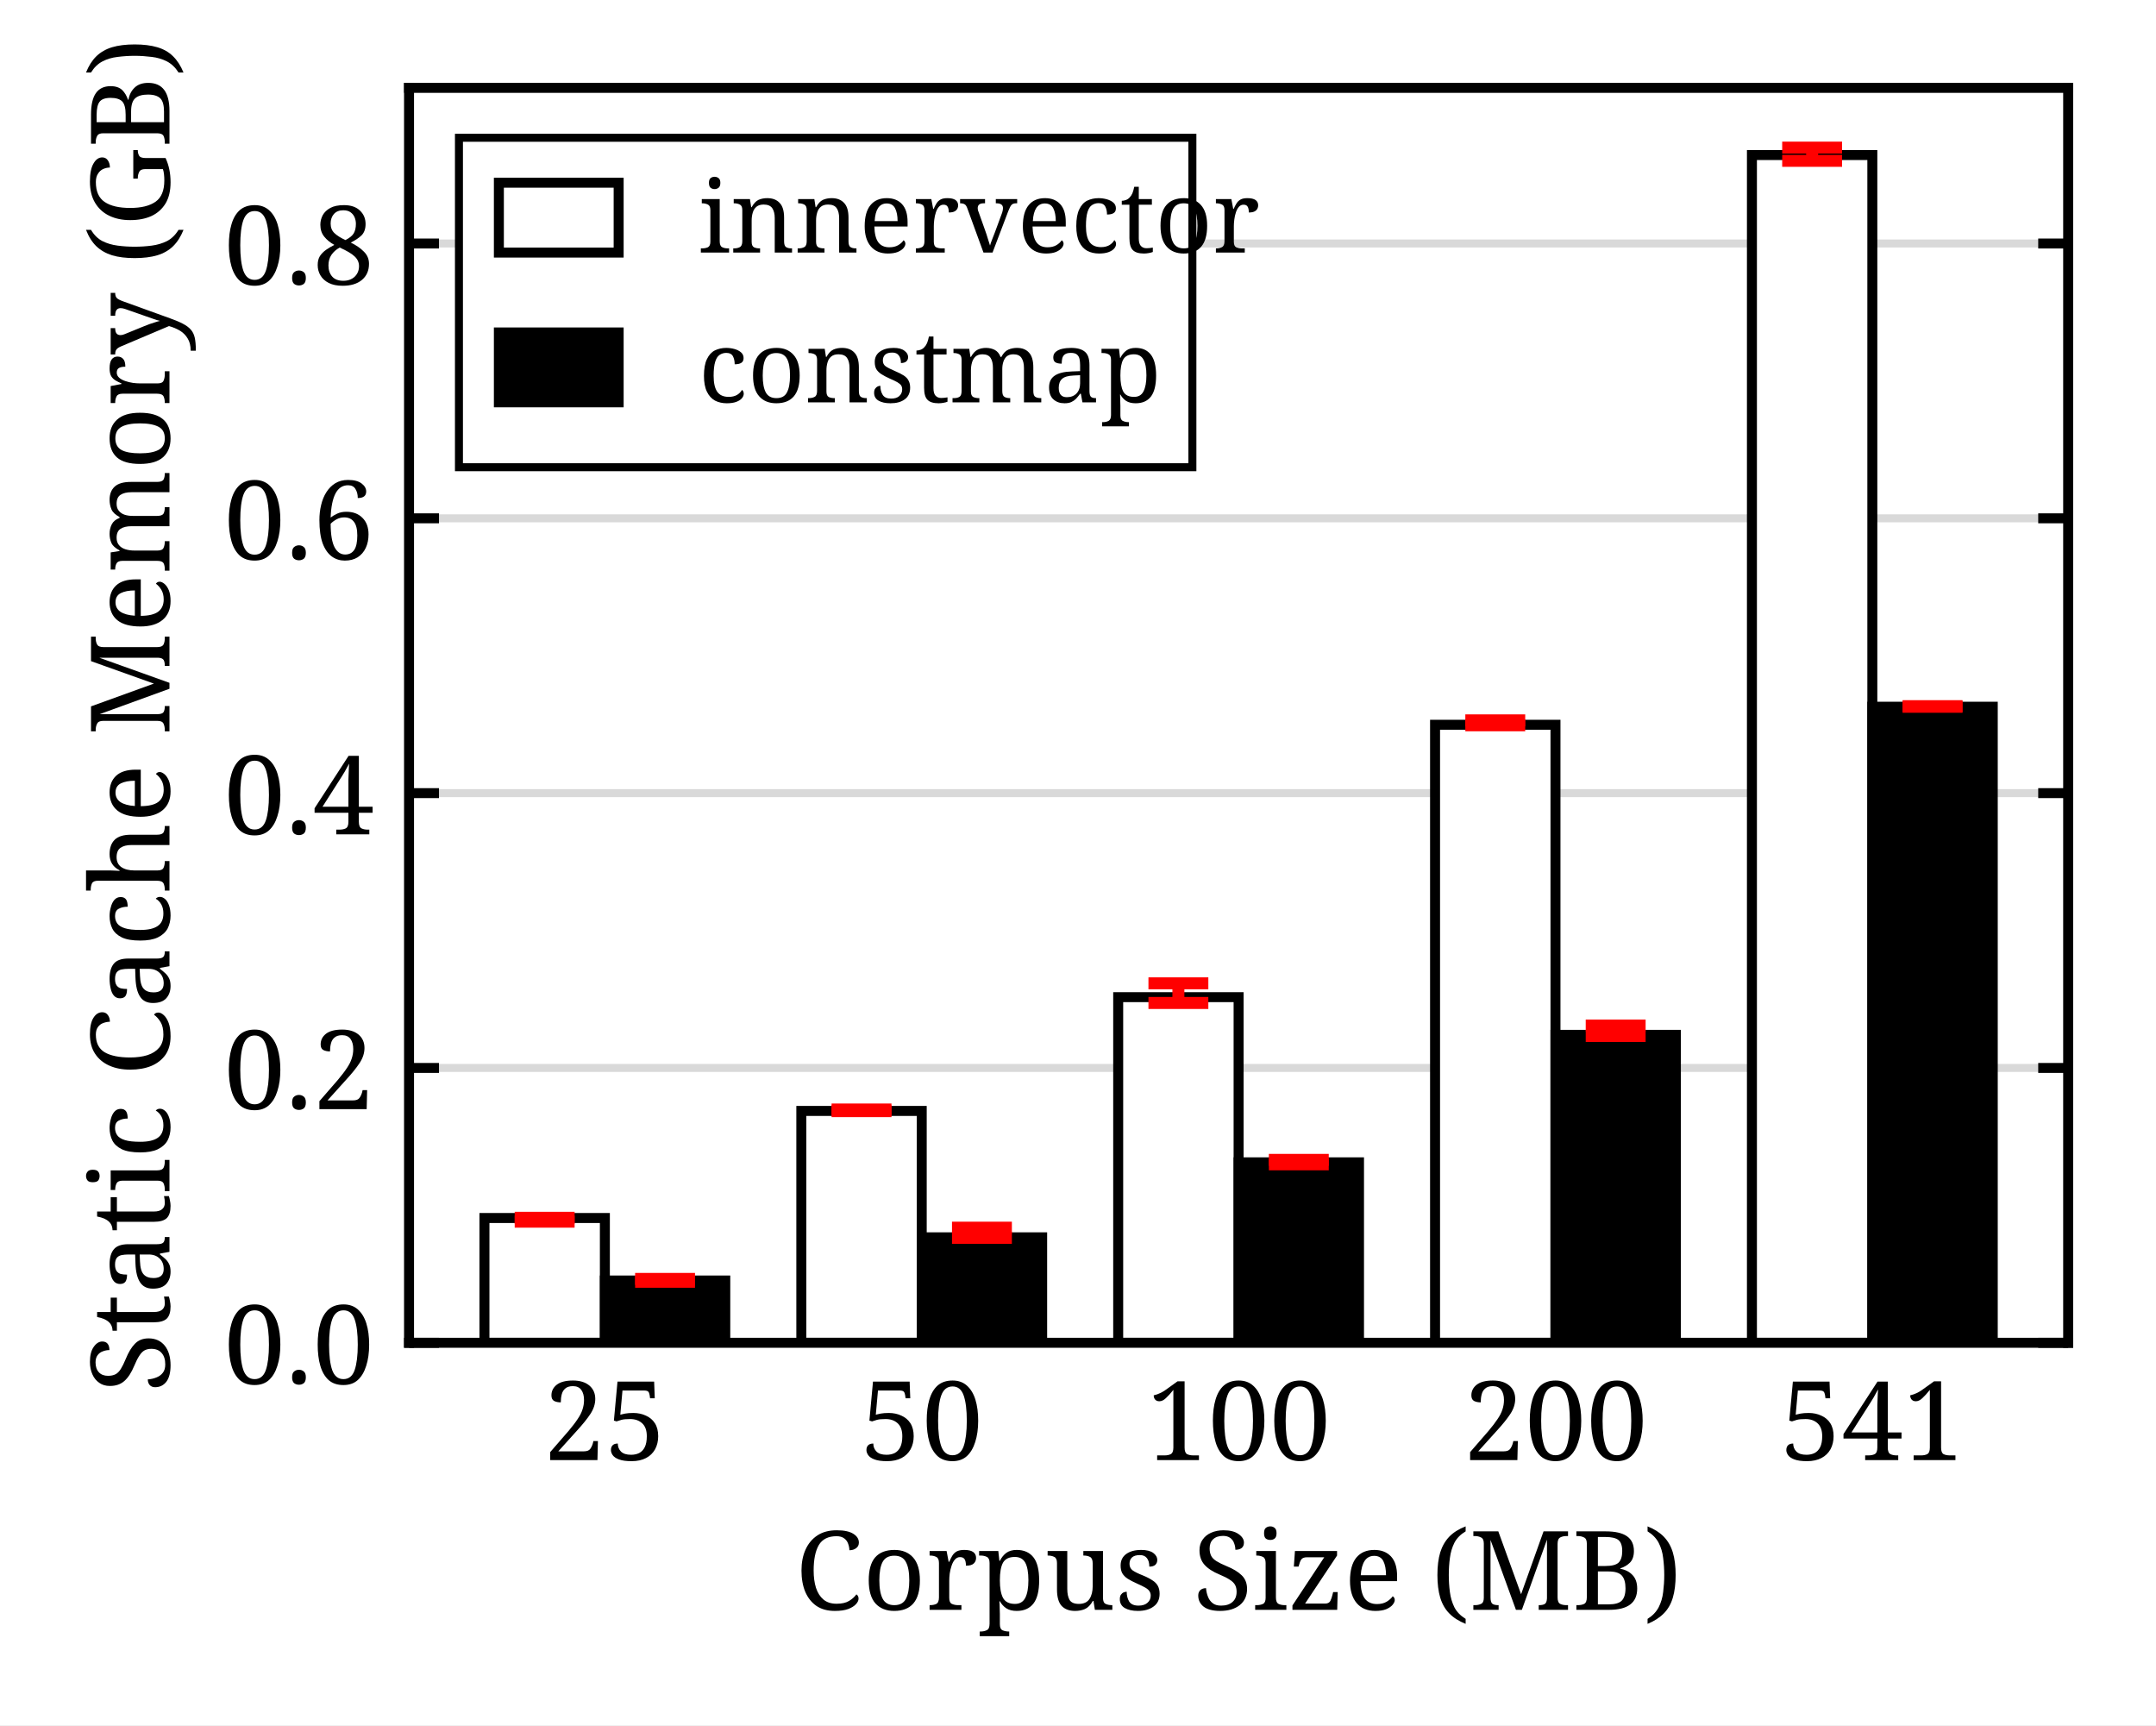
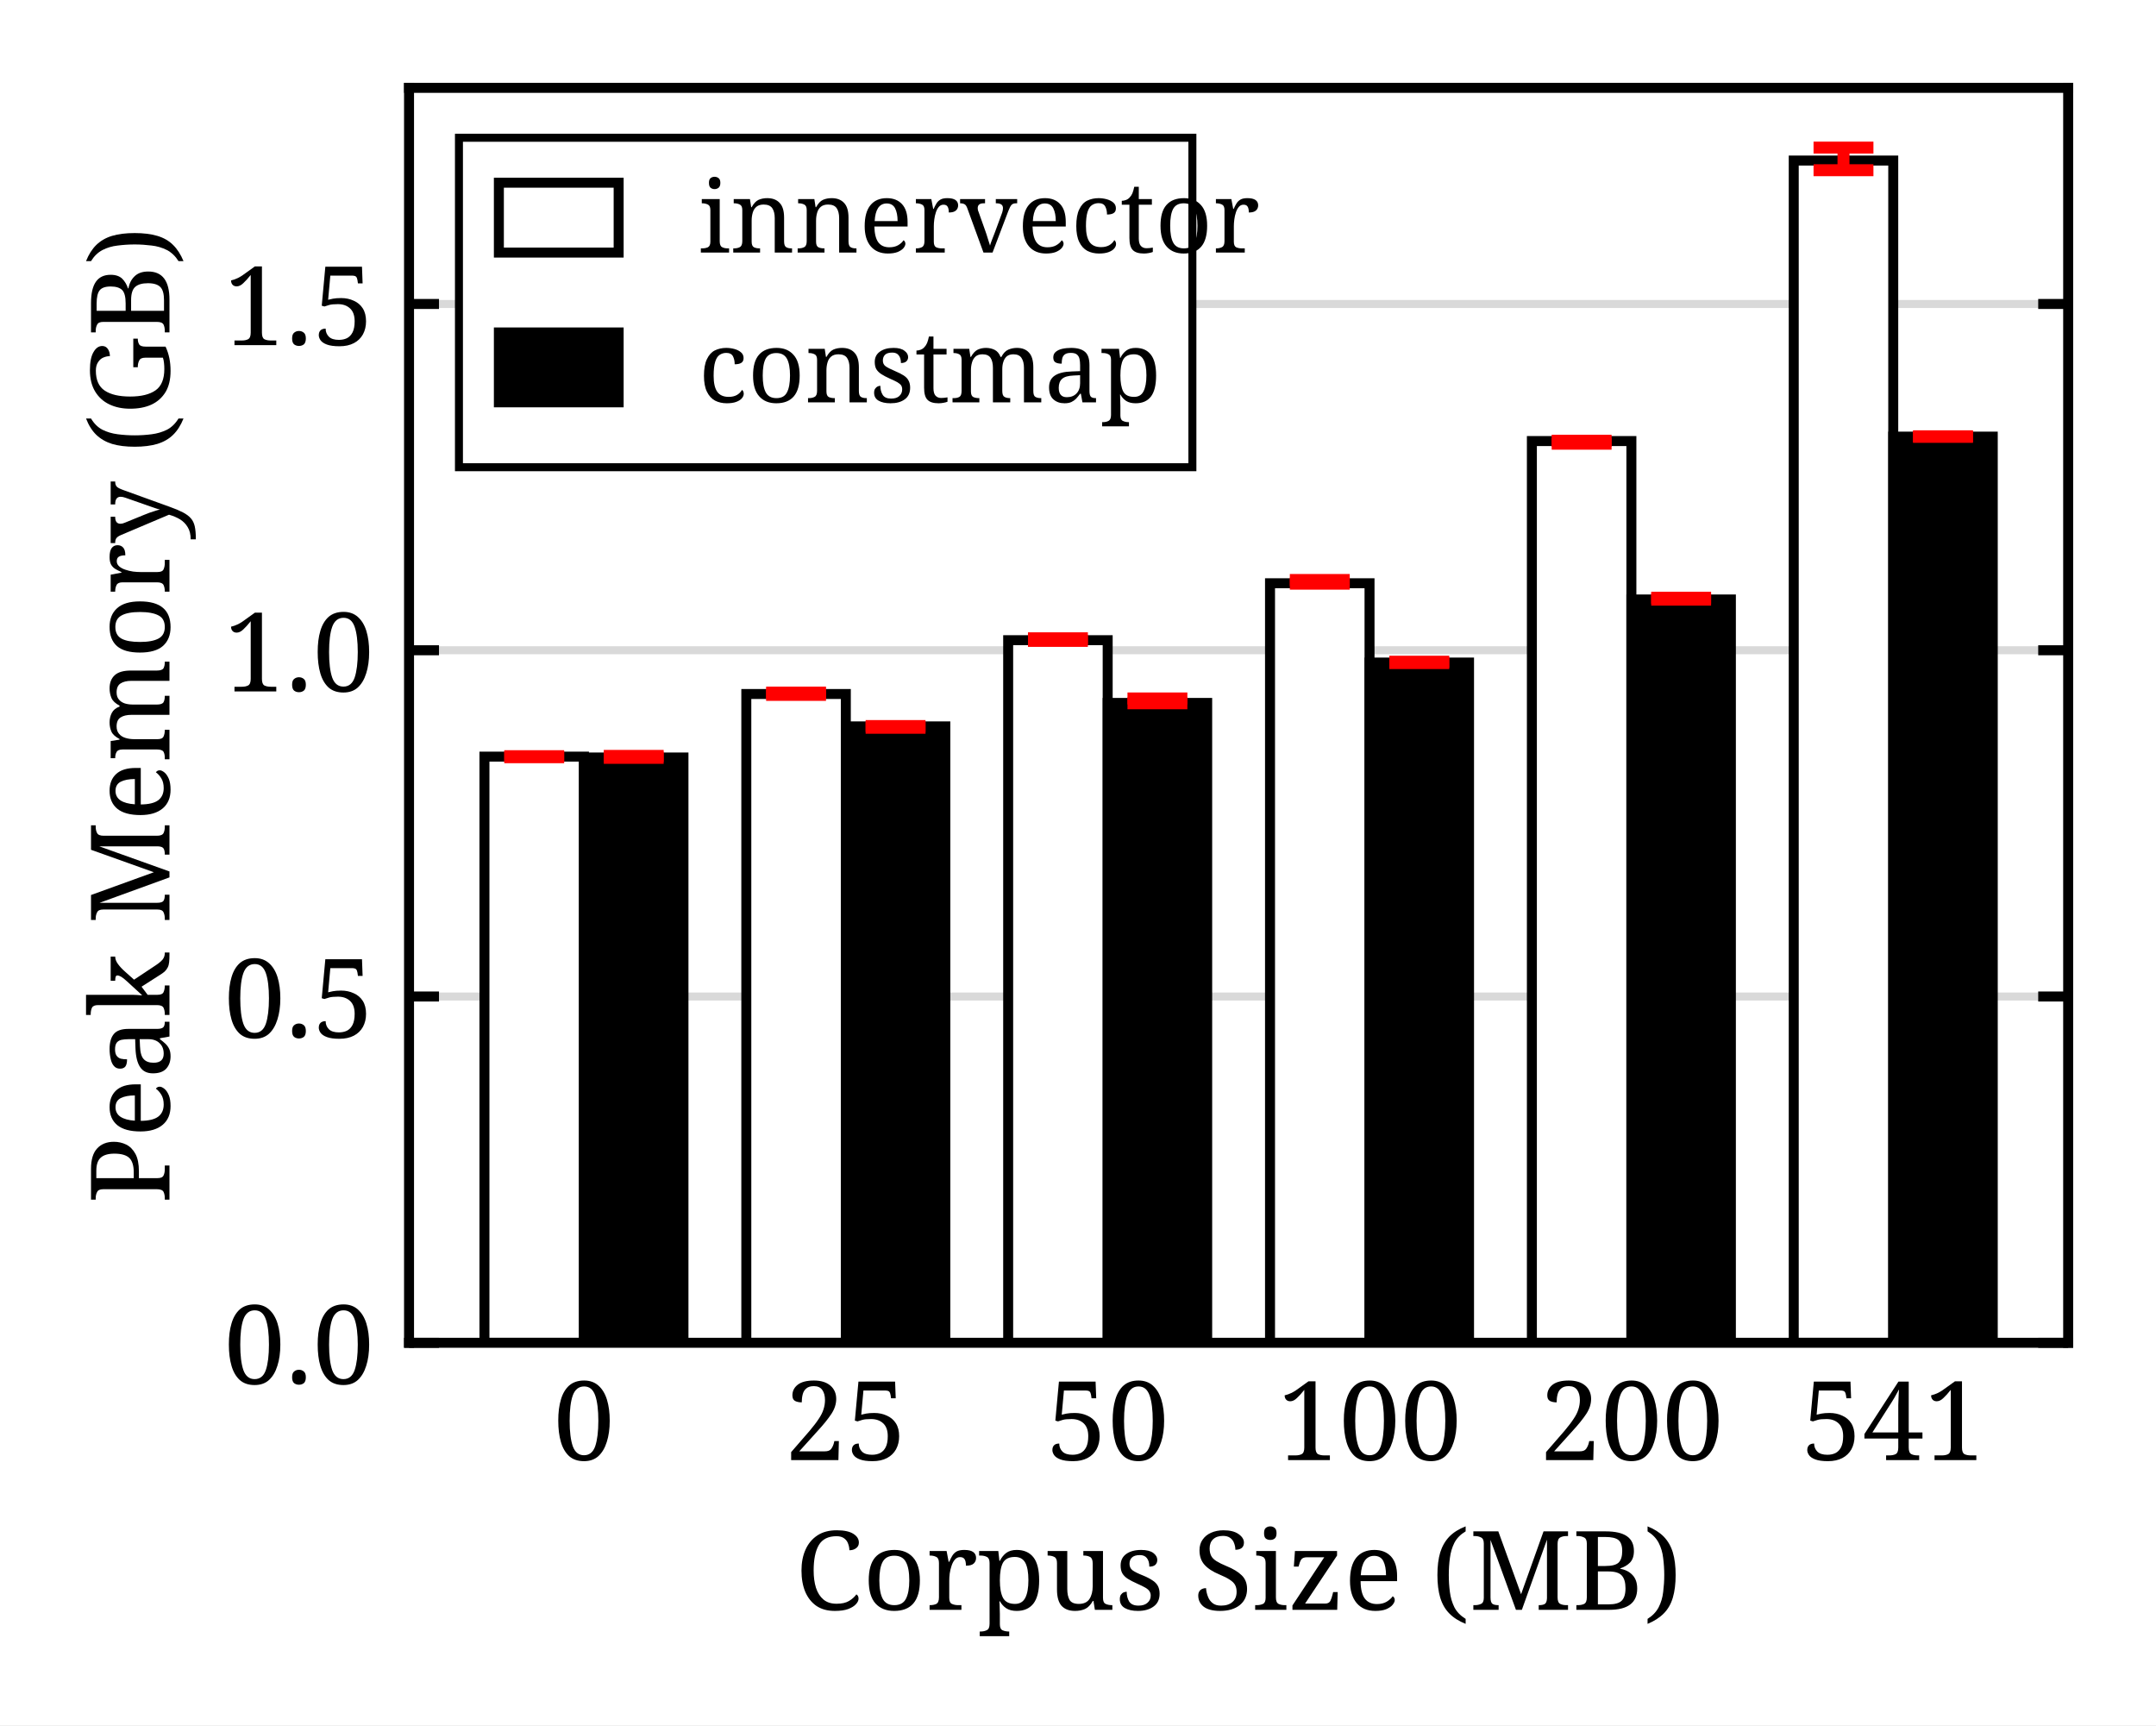
<svg xmlns="http://www.w3.org/2000/svg" xmlns:xlink="http://www.w3.org/1999/xlink" width="216pt" height="172.8pt" viewBox="0 0 216 172.8" version="1.1">
  <defs>
    <style type="text/css">*{stroke-linejoin: round; stroke-linecap: butt}</style>
  </defs>
  <g id="figure_1">
    <g id="patch_1">
      <path d="M 0 172.8  L 216 172.8  L 216 0  L 0 0  z " style="fill: #ffffff" />
    </g>
    <g id="axes_1">
      <g id="patch_2">
        <path d="M 40.98 134.5  L 207.2 134.5  L 207.2 8.8  L 40.98 8.8  z " style="fill: #ffffff" />
      </g>
      <g id="matplotlib.axis_1">
        <g id="xtick_1">
          <g id="text_1">
-             <text style="font-size: 11px; font-family: 'STIXGeneral', serif; text-anchor: middle" x="60.599" y="146.25" transform="rotate(-0 60.59878 146.25)">25</text>
+             <text style="font-size: 11px; font-family: 'STIXGeneral', serif; text-anchor: middle" x="58.504" y="146.25" transform="rotate(-0 58.50446 146.25)">0</text>
          </g>
        </g>
        <g id="xtick_2">
          <g id="text_2">
-             <text style="font-size: 11px; font-family: 'STIXGeneral', serif; text-anchor: middle" x="92.344" y="146.25" transform="rotate(-0 92.34439 146.25)">50</text>
+             <text style="font-size: 11px; font-family: 'STIXGeneral', serif; text-anchor: middle" x="84.739" y="146.25" transform="rotate(-0 84.73867 146.25)">25</text>
          </g>
        </g>
        <g id="xtick_3">
          <g id="text_3">
-             <text style="font-size: 11px; font-family: 'STIXGeneral', serif; text-anchor: middle" x="124.09" y="146.25" transform="rotate(-0 124.09 146.25)">100</text>
+             <text style="font-size: 11px; font-family: 'STIXGeneral', serif; text-anchor: middle" x="110.973" y="146.25" transform="rotate(-0 110.9729 146.25)">50</text>
          </g>
        </g>
        <g id="xtick_4">
          <g id="text_4">
-             <text style="font-size: 11px; font-family: 'STIXGeneral', serif; text-anchor: middle" x="155.836" y="146.25" transform="rotate(-0 155.8356 146.25)">200</text>
+             <text style="font-size: 11px; font-family: 'STIXGeneral', serif; text-anchor: middle" x="137.207" y="146.25" transform="rotate(-0 137.2071 146.25)">100</text>
          </g>
        </g>
        <g id="xtick_5">
          <g id="text_5">
-             <text style="font-size: 11px; font-family: 'STIXGeneral', serif; text-anchor: middle" x="187.581" y="146.25" transform="rotate(-0 187.5812 146.25)">541</text>
-           </g>
-         </g>
-         <g id="text_6">
+             <text style="font-size: 11px; font-family: 'STIXGeneral', serif; text-anchor: middle" x="163.441" y="146.25" transform="rotate(-0 163.4413 146.25)">200</text>
+           </g>
+         </g>
+         <g id="xtick_6">
+           <g id="text_6">
+             <text style="font-size: 11px; font-family: 'STIXGeneral', serif; text-anchor: middle" x="189.676" y="146.25" transform="rotate(-0 189.6755 146.25)">541</text>
+           </g>
+         </g>
+         <g id="text_7">
          <text style="font-size: 11px; font-family: 'STIXGeneral', serif; text-anchor: middle" x="124.09" y="161.25" transform="rotate(-0 124.09 161.25)">Corpus Size (MB)</text>
        </g>
      </g>
      <g id="matplotlib.axis_2">
        <g id="ytick_1">
          <g id="line2d_1">
            <path d="M 40.98 134.5  L 207.2 134.5  " clip-path="url(#p76d71567d2)" style="fill: none; stroke: #d9d9d9; stroke-width: 0.8; stroke-linecap: square" />
          </g>
          <g id="line2d_2">
            <defs>
              <path id="mdae82fceea" d="M 0 0  L 3 0  " style="stroke: #000000" />
            </defs>
            <g>
              <use xlink:href="#mdae82fceea" x="40.98" y="134.5" style="stroke: #000000" />
            </g>
          </g>
          <g id="line2d_3">
            <defs>
              <path id="m9e3574b6be" d="M 0 0  L -3 0  " style="stroke: #000000" />
            </defs>
            <g>
              <use xlink:href="#m9e3574b6be" x="207.2" y="134.5" style="stroke: #000000" />
            </g>
          </g>
-           <g id="text_7">
+           <g id="text_8">
            <text style="font-size: 11px; font-family: 'STIXGeneral', serif; text-anchor: end" x="37.48" y="138.625" transform="rotate(-0 37.48 138.625)">0.0</text>
          </g>
        </g>
        <g id="ytick_2">
          <g id="line2d_4">
-             <path d="M 40.98 106.972  L 207.2 106.972  " clip-path="url(#p76d71567d2)" style="fill: none; stroke: #d9d9d9; stroke-width: 0.8; stroke-linecap: square" />
+             <path d="M 40.98 99.816  L 207.2 99.816  " clip-path="url(#p76d71567d2)" style="fill: none; stroke: #d9d9d9; stroke-width: 0.8; stroke-linecap: square" />
          </g>
          <g id="line2d_5">
            <g>
-               <use xlink:href="#mdae82fceea" x="40.98" y="106.972" style="stroke: #000000" />
+               <use xlink:href="#mdae82fceea" x="40.98" y="99.816" style="stroke: #000000" />
            </g>
          </g>
          <g id="line2d_6">
            <g>
-               <use xlink:href="#m9e3574b6be" x="207.2" y="106.972" style="stroke: #000000" />
-             </g>
-           </g>
-           <g id="text_8">
-             <text style="font-size: 11px; font-family: 'STIXGeneral', serif; text-anchor: end" x="37.48" y="111.097" transform="rotate(-0 37.48 111.0974)">0.2</text>
+               <use xlink:href="#m9e3574b6be" x="207.2" y="99.816" style="stroke: #000000" />
+             </g>
+           </g>
+           <g id="text_9">
+             <text style="font-size: 11px; font-family: 'STIXGeneral', serif; text-anchor: end" x="37.48" y="103.941" transform="rotate(-0 37.48 103.9415)">0.5</text>
          </g>
        </g>
        <g id="ytick_3">
          <g id="line2d_7">
-             <path d="M 40.98 79.445  L 207.2 79.445  " clip-path="url(#p76d71567d2)" style="fill: none; stroke: #d9d9d9; stroke-width: 0.8; stroke-linecap: square" />
+             <path d="M 40.98 65.133  L 207.2 65.133  " clip-path="url(#p76d71567d2)" style="fill: none; stroke: #d9d9d9; stroke-width: 0.8; stroke-linecap: square" />
          </g>
          <g id="line2d_8">
            <g>
-               <use xlink:href="#mdae82fceea" x="40.98" y="79.445" style="stroke: #000000" />
+               <use xlink:href="#mdae82fceea" x="40.98" y="65.133" style="stroke: #000000" />
            </g>
          </g>
          <g id="line2d_9">
            <g>
-               <use xlink:href="#m9e3574b6be" x="207.2" y="79.445" style="stroke: #000000" />
-             </g>
-           </g>
-           <g id="text_9">
-             <text style="font-size: 11px; font-family: 'STIXGeneral', serif; text-anchor: end" x="37.48" y="83.57" transform="rotate(-0 37.48 83.56986)">0.4</text>
+               <use xlink:href="#m9e3574b6be" x="207.2" y="65.133" style="stroke: #000000" />
+             </g>
+           </g>
+           <g id="text_10">
+             <text style="font-size: 11px; font-family: 'STIXGeneral', serif; text-anchor: end" x="37.48" y="69.258" transform="rotate(-0 37.48 69.25793)">1.0</text>
          </g>
        </g>
        <g id="ytick_4">
          <g id="line2d_10">
-             <path d="M 40.98 51.917  L 207.2 51.917  " clip-path="url(#p76d71567d2)" style="fill: none; stroke: #d9d9d9; stroke-width: 0.8; stroke-linecap: square" />
+             <path d="M 40.98 30.449  L 207.2 30.449  " clip-path="url(#p76d71567d2)" style="fill: none; stroke: #d9d9d9; stroke-width: 0.8; stroke-linecap: square" />
          </g>
          <g id="line2d_11">
            <g>
-               <use xlink:href="#mdae82fceea" x="40.98" y="51.917" style="stroke: #000000" />
+               <use xlink:href="#mdae82fceea" x="40.98" y="30.449" style="stroke: #000000" />
            </g>
          </g>
          <g id="line2d_12">
            <g>
-               <use xlink:href="#m9e3574b6be" x="207.2" y="51.917" style="stroke: #000000" />
-             </g>
-           </g>
-           <g id="text_10">
-             <text style="font-size: 11px; font-family: 'STIXGeneral', serif; text-anchor: end" x="37.48" y="56.042" transform="rotate(-0 37.48 56.0423)">0.6</text>
-           </g>
-         </g>
-         <g id="ytick_5">
-           <g id="line2d_13">
-             <path d="M 40.98 24.39  L 207.2 24.39  " clip-path="url(#p76d71567d2)" style="fill: none; stroke: #d9d9d9; stroke-width: 0.8; stroke-linecap: square" />
-           </g>
-           <g id="line2d_14">
-             <g>
-               <use xlink:href="#mdae82fceea" x="40.98" y="24.39" style="stroke: #000000" />
-             </g>
-           </g>
-           <g id="line2d_15">
-             <g>
-               <use xlink:href="#m9e3574b6be" x="207.2" y="24.39" style="stroke: #000000" />
+               <use xlink:href="#m9e3574b6be" x="207.2" y="30.449" style="stroke: #000000" />
            </g>
          </g>
          <g id="text_11">
-             <text style="font-size: 11px; font-family: 'STIXGeneral', serif; text-anchor: end" x="37.48" y="28.515" transform="rotate(-0 37.48 28.51473)">0.8</text>
+             <text style="font-size: 11px; font-family: 'STIXGeneral', serif; text-anchor: end" x="37.48" y="34.574" transform="rotate(-0 37.48 34.5744)">1.5</text>
          </g>
        </g>
        <g id="text_12">
-           <text style="font-size: 11px; font-family: 'STIXGeneral', serif; text-anchor: middle" x="16.98" y="71.65" transform="rotate(-90 16.98 71.65)">Static Cache Memory (GB)</text>
+           <text style="font-size: 11px; font-family: 'STIXGeneral', serif; text-anchor: middle" x="16.98" y="71.65" transform="rotate(-90 16.98 71.65)">Peak Memory (GB)</text>
        </g>
      </g>
      <g id="patch_3">
-         <path d="M 48.535 134.5  L 60.599 134.5  L 60.599 122.002  L 48.535 122.002  z " clip-path="url(#p76d71567d2)" style="fill: #ffffff; stroke: #000000; stroke-linejoin: miter" />
+         <path d="M 48.535 134.5  L 58.504 134.5  L 58.504 75.786  L 48.535 75.786  z " clip-path="url(#p76d71567d2)" style="fill: #ffffff; stroke: #000000; stroke-linejoin: miter" />
      </g>
      <g id="patch_4">
-         <path d="M 80.281 134.5  L 92.344 134.5  L 92.344 111.277  L 80.281 111.277  z " clip-path="url(#p76d71567d2)" style="fill: #ffffff; stroke: #000000; stroke-linejoin: miter" />
+         <path d="M 74.77 134.5  L 84.739 134.5  L 84.739 69.515  L 74.77 69.515  z " clip-path="url(#p76d71567d2)" style="fill: #ffffff; stroke: #000000; stroke-linejoin: miter" />
      </g>
      <g id="patch_5">
-         <path d="M 112.027 134.5  L 124.09 134.5  L 124.09 99.88  L 112.027 99.88  z " clip-path="url(#p76d71567d2)" style="fill: #ffffff; stroke: #000000; stroke-linejoin: miter" />
+         <path d="M 101.004 134.5  L 110.973 134.5  L 110.973 64.123  L 101.004 64.123  z " clip-path="url(#p76d71567d2)" style="fill: #ffffff; stroke: #000000; stroke-linejoin: miter" />
      </g>
      <g id="patch_6">
-         <path d="M 143.772 134.5  L 155.836 134.5  L 155.836 72.596  L 143.772 72.596  z " clip-path="url(#p76d71567d2)" style="fill: #ffffff; stroke: #000000; stroke-linejoin: miter" />
+         <path d="M 127.238 134.5  L 137.207 134.5  L 137.207 58.421  L 127.238 58.421  z " clip-path="url(#p76d71567d2)" style="fill: #ffffff; stroke: #000000; stroke-linejoin: miter" />
      </g>
      <g id="patch_7">
-         <path d="M 175.518 134.5  L 187.581 134.5  L 187.581 15.53  L 175.518 15.53  z " clip-path="url(#p76d71567d2)" style="fill: #ffffff; stroke: #000000; stroke-linejoin: miter" />
+         <path d="M 153.472 134.5  L 163.441 134.5  L 163.441 44.178  L 153.472 44.178  z " clip-path="url(#p76d71567d2)" style="fill: #ffffff; stroke: #000000; stroke-linejoin: miter" />
      </g>
      <g id="patch_8">
-         <path d="M 60.599 134.5  L 72.662 134.5  L 72.662 128.263  L 60.599 128.263  z " clip-path="url(#p76d71567d2)" style="stroke: #000000; stroke-linejoin: miter" />
+         <path d="M 179.707 134.5  L 189.676 134.5  L 189.676 16.081  L 179.707 16.081  z " clip-path="url(#p76d71567d2)" style="fill: #ffffff; stroke: #000000; stroke-linejoin: miter" />
      </g>
      <g id="patch_9">
-         <path d="M 92.344 134.5  L 104.408 134.5  L 104.408 123.935  L 92.344 123.935  z " clip-path="url(#p76d71567d2)" style="stroke: #000000; stroke-linejoin: miter" />
+         <path d="M 58.504 134.5  L 68.473 134.5  L 68.473 75.875  L 58.504 75.875  z " clip-path="url(#p76d71567d2)" style="stroke: #000000; stroke-linejoin: miter" />
      </g>
      <g id="patch_10">
-         <path d="M 124.09 134.5  L 136.153 134.5  L 136.153 116.423  L 124.09 116.423  z " clip-path="url(#p76d71567d2)" style="stroke: #000000; stroke-linejoin: miter" />
+         <path d="M 84.739 134.5  L 94.708 134.5  L 94.708 72.758  L 84.739 72.758  z " clip-path="url(#p76d71567d2)" style="stroke: #000000; stroke-linejoin: miter" />
      </g>
      <g id="patch_11">
-         <path d="M 155.836 134.5  L 167.899 134.5  L 167.899 103.655  L 155.836 103.655  z " clip-path="url(#p76d71567d2)" style="stroke: #000000; stroke-linejoin: miter" />
+         <path d="M 110.973 134.5  L 120.942 134.5  L 120.942 70.409  L 110.973 70.409  z " clip-path="url(#p76d71567d2)" style="stroke: #000000; stroke-linejoin: miter" />
      </g>
      <g id="patch_12">
-         <path d="M 187.581 134.5  L 199.645 134.5  L 199.645 70.792  L 187.581 70.792  z " clip-path="url(#p76d71567d2)" style="stroke: #000000; stroke-linejoin: miter" />
+         <path d="M 137.207 134.5  L 147.176 134.5  L 147.176 66.366  L 137.207 66.366  z " clip-path="url(#p76d71567d2)" style="stroke: #000000; stroke-linejoin: miter" />
      </g>
      <g id="patch_13">
+         <path d="M 163.441 134.5  L 173.41 134.5  L 173.41 60.044  L 163.441 60.044  z " clip-path="url(#p76d71567d2)" style="stroke: #000000; stroke-linejoin: miter" />
+       </g>
+       <g id="patch_14">
+         <path d="M 189.676 134.5  L 199.645 134.5  L 199.645 43.734  L 189.676 43.734  z " clip-path="url(#p76d71567d2)" style="stroke: #000000; stroke-linejoin: miter" />
+       </g>
+       <g id="patch_15">
        <path d="M 40.98 134.5  L 40.98 8.8  " style="fill: none; stroke: #000000; stroke-linejoin: miter; stroke-linecap: square" />
      </g>
-       <g id="patch_14">
+       <g id="patch_16">
        <path d="M 207.2 134.5  L 207.2 8.8  " style="fill: none; stroke: #000000; stroke-linejoin: miter; stroke-linecap: square" />
      </g>
-       <g id="patch_15">
+       <g id="patch_17">
        <path d="M 40.98 134.5  L 207.2 134.5  " style="fill: none; stroke: #000000; stroke-linejoin: miter; stroke-linecap: square" />
      </g>
-       <g id="patch_16">
+       <g id="patch_18">
        <path d="M 40.98 8.8  L 207.2 8.8  " style="fill: none; stroke: #000000; stroke-linejoin: miter; stroke-linecap: square" />
      </g>
      <g id="LineCollection_1">
-         <path d="M 54.567 122.372  L 54.567 121.982  " clip-path="url(#p76d71567d2)" style="fill: none; stroke: #ff0000; stroke-width: 1.2" />
-         <path d="M 86.313 111.3  L 86.313 111.135  " clip-path="url(#p76d71567d2)" style="fill: none; stroke: #ff0000; stroke-width: 1.2" />
-         <path d="M 118.058 100.464  L 118.058 98.496  " clip-path="url(#p76d71567d2)" style="fill: none; stroke: #ff0000; stroke-width: 1.2" />
-         <path d="M 149.804 72.651  L 149.804 72.159  " clip-path="url(#p76d71567d2)" style="fill: none; stroke: #ff0000; stroke-width: 1.2" />
-         <path d="M 181.55 16.109  L 181.55 14.786  " clip-path="url(#p76d71567d2)" style="fill: none; stroke: #ff0000; stroke-width: 1.2" />
-       </g>
-       <g id="line2d_16">
+         <path d="M 53.52 75.844  L 53.52 75.745  " clip-path="url(#p76d71567d2)" style="fill: none; stroke: #ff0000; stroke-width: 1.2" />
+         <path d="M 79.754 69.602  L 79.754 69.377  " clip-path="url(#p76d71567d2)" style="fill: none; stroke: #ff0000; stroke-width: 1.2" />
+         <path d="M 105.988 64.192  L 105.988 63.939  " clip-path="url(#p76d71567d2)" style="fill: none; stroke: #ff0000; stroke-width: 1.2" />
+         <path d="M 132.223 58.464  L 132.223 58.094  " clip-path="url(#p76d71567d2)" style="fill: none; stroke: #ff0000; stroke-width: 1.2" />
+         <path d="M 158.457 44.442  L 158.457 44.144  " clip-path="url(#p76d71567d2)" style="fill: none; stroke: #ff0000; stroke-width: 1.2" />
+         <path d="M 184.691 17.05  L 184.691 14.786  " clip-path="url(#p76d71567d2)" style="fill: none; stroke: #ff0000; stroke-width: 1.2" />
+       </g>
+       <g id="line2d_13">
        <defs>
          <path id="m49be664565" d="M 3 0  L -3 -0  " style="stroke: #ff0000; stroke-width: 1.2" />
        </defs>
        <g clip-path="url(#p76d71567d2)">
-           <use xlink:href="#m49be664565" x="54.567" y="122.372" style="fill: #1f77b4; stroke: #ff0000; stroke-width: 1.2" />
-           <use xlink:href="#m49be664565" x="86.313" y="111.3" style="fill: #1f77b4; stroke: #ff0000; stroke-width: 1.2" />
-           <use xlink:href="#m49be664565" x="118.058" y="100.464" style="fill: #1f77b4; stroke: #ff0000; stroke-width: 1.2" />
-           <use xlink:href="#m49be664565" x="149.804" y="72.651" style="fill: #1f77b4; stroke: #ff0000; stroke-width: 1.2" />
-           <use xlink:href="#m49be664565" x="181.55" y="16.109" style="fill: #1f77b4; stroke: #ff0000; stroke-width: 1.2" />
-         </g>
-       </g>
-       <g id="line2d_17">
-         <g clip-path="url(#p76d71567d2)">
-           <use xlink:href="#m49be664565" x="54.567" y="121.982" style="fill: #1f77b4; stroke: #ff0000; stroke-width: 1.2" />
-           <use xlink:href="#m49be664565" x="86.313" y="111.135" style="fill: #1f77b4; stroke: #ff0000; stroke-width: 1.2" />
-           <use xlink:href="#m49be664565" x="118.058" y="98.496" style="fill: #1f77b4; stroke: #ff0000; stroke-width: 1.2" />
-           <use xlink:href="#m49be664565" x="149.804" y="72.159" style="fill: #1f77b4; stroke: #ff0000; stroke-width: 1.2" />
-           <use xlink:href="#m49be664565" x="181.55" y="14.786" style="fill: #1f77b4; stroke: #ff0000; stroke-width: 1.2" />
+           <use xlink:href="#m49be664565" x="53.52" y="75.844" style="fill: #1f77b4; stroke: #ff0000; stroke-width: 1.2" />
+           <use xlink:href="#m49be664565" x="79.754" y="69.602" style="fill: #1f77b4; stroke: #ff0000; stroke-width: 1.2" />
+           <use xlink:href="#m49be664565" x="105.988" y="64.192" style="fill: #1f77b4; stroke: #ff0000; stroke-width: 1.2" />
+           <use xlink:href="#m49be664565" x="132.223" y="58.464" style="fill: #1f77b4; stroke: #ff0000; stroke-width: 1.2" />
+           <use xlink:href="#m49be664565" x="158.457" y="44.442" style="fill: #1f77b4; stroke: #ff0000; stroke-width: 1.2" />
+           <use xlink:href="#m49be664565" x="184.691" y="17.05" style="fill: #1f77b4; stroke: #ff0000; stroke-width: 1.2" />
+         </g>
+       </g>
+       <g id="line2d_14">
+         <g clip-path="url(#p76d71567d2)">
+           <use xlink:href="#m49be664565" x="53.52" y="75.745" style="fill: #1f77b4; stroke: #ff0000; stroke-width: 1.2" />
+           <use xlink:href="#m49be664565" x="79.754" y="69.377" style="fill: #1f77b4; stroke: #ff0000; stroke-width: 1.2" />
+           <use xlink:href="#m49be664565" x="105.988" y="63.939" style="fill: #1f77b4; stroke: #ff0000; stroke-width: 1.2" />
+           <use xlink:href="#m49be664565" x="132.223" y="58.094" style="fill: #1f77b4; stroke: #ff0000; stroke-width: 1.2" />
+           <use xlink:href="#m49be664565" x="158.457" y="44.144" style="fill: #1f77b4; stroke: #ff0000; stroke-width: 1.2" />
+           <use xlink:href="#m49be664565" x="184.691" y="14.786" style="fill: #1f77b4; stroke: #ff0000; stroke-width: 1.2" />
        </g>
      </g>
      <g id="LineCollection_2">
-         <path d="M 66.63 128.389  L 66.63 128.102  " clip-path="url(#p76d71567d2)" style="fill: none; stroke: #ff0000; stroke-width: 1.2" />
-         <path d="M 98.376 123.991  L 98.376 122.972  " clip-path="url(#p76d71567d2)" style="fill: none; stroke: #ff0000; stroke-width: 1.2" />
-         <path d="M 130.122 116.626  L 130.122 116.178  " clip-path="url(#p76d71567d2)" style="fill: none; stroke: #ff0000; stroke-width: 1.2" />
-         <path d="M 161.867 103.77  L 161.867 102.724  " clip-path="url(#p76d71567d2)" style="fill: none; stroke: #ff0000; stroke-width: 1.2" />
-         <path d="M 193.613 70.795  L 193.613 70.736  " clip-path="url(#p76d71567d2)" style="fill: none; stroke: #ff0000; stroke-width: 1.2" />
-       </g>
-       <g id="line2d_18">
+         <path d="M 63.489 75.907  L 63.489 75.716  " clip-path="url(#p76d71567d2)" style="fill: none; stroke: #ff0000; stroke-width: 1.2" />
+         <path d="M 89.723 72.897  L 89.723 72.726  " clip-path="url(#p76d71567d2)" style="fill: none; stroke: #ff0000; stroke-width: 1.2" />
+         <path d="M 115.957 70.444  L 115.957 69.961  " clip-path="url(#p76d71567d2)" style="fill: none; stroke: #ff0000; stroke-width: 1.2" />
+         <path d="M 142.192 66.415  L 142.192 66.28  " clip-path="url(#p76d71567d2)" style="fill: none; stroke: #ff0000; stroke-width: 1.2" />
+         <path d="M 168.426 60.063  L 168.426 59.868  " clip-path="url(#p76d71567d2)" style="fill: none; stroke: #ff0000; stroke-width: 1.2" />
+         <path d="M 194.66 43.756  L 194.66 43.701  " clip-path="url(#p76d71567d2)" style="fill: none; stroke: #ff0000; stroke-width: 1.2" />
+       </g>
+       <g id="line2d_15">
        <defs>
          <path id="m3f663b1e8a" d="M 3 0  L -3 -0  " style="stroke: #ff0000; stroke-width: 1.2" />
        </defs>
        <g clip-path="url(#p76d71567d2)">
-           <use xlink:href="#m3f663b1e8a" x="66.63" y="128.389" style="fill: #ff7f0e; stroke: #ff0000; stroke-width: 1.2" />
-           <use xlink:href="#m3f663b1e8a" x="98.376" y="123.991" style="fill: #ff7f0e; stroke: #ff0000; stroke-width: 1.2" />
-           <use xlink:href="#m3f663b1e8a" x="130.122" y="116.626" style="fill: #ff7f0e; stroke: #ff0000; stroke-width: 1.2" />
-           <use xlink:href="#m3f663b1e8a" x="161.867" y="103.77" style="fill: #ff7f0e; stroke: #ff0000; stroke-width: 1.2" />
-           <use xlink:href="#m3f663b1e8a" x="193.613" y="70.795" style="fill: #ff7f0e; stroke: #ff0000; stroke-width: 1.2" />
-         </g>
-       </g>
-       <g id="line2d_19">
-         <g clip-path="url(#p76d71567d2)">
-           <use xlink:href="#m3f663b1e8a" x="66.63" y="128.102" style="fill: #ff7f0e; stroke: #ff0000; stroke-width: 1.2" />
-           <use xlink:href="#m3f663b1e8a" x="98.376" y="122.972" style="fill: #ff7f0e; stroke: #ff0000; stroke-width: 1.2" />
-           <use xlink:href="#m3f663b1e8a" x="130.122" y="116.178" style="fill: #ff7f0e; stroke: #ff0000; stroke-width: 1.2" />
-           <use xlink:href="#m3f663b1e8a" x="161.867" y="102.724" style="fill: #ff7f0e; stroke: #ff0000; stroke-width: 1.2" />
-           <use xlink:href="#m3f663b1e8a" x="193.613" y="70.736" style="fill: #ff7f0e; stroke: #ff0000; stroke-width: 1.2" />
-         </g>
-       </g>
-       <g id="line2d_20" />
-       <g id="line2d_21" />
+           <use xlink:href="#m3f663b1e8a" x="63.489" y="75.907" style="fill: #ff7f0e; stroke: #ff0000; stroke-width: 1.2" />
+           <use xlink:href="#m3f663b1e8a" x="89.723" y="72.897" style="fill: #ff7f0e; stroke: #ff0000; stroke-width: 1.2" />
+           <use xlink:href="#m3f663b1e8a" x="115.957" y="70.444" style="fill: #ff7f0e; stroke: #ff0000; stroke-width: 1.2" />
+           <use xlink:href="#m3f663b1e8a" x="142.192" y="66.415" style="fill: #ff7f0e; stroke: #ff0000; stroke-width: 1.2" />
+           <use xlink:href="#m3f663b1e8a" x="168.426" y="60.063" style="fill: #ff7f0e; stroke: #ff0000; stroke-width: 1.2" />
+           <use xlink:href="#m3f663b1e8a" x="194.66" y="43.756" style="fill: #ff7f0e; stroke: #ff0000; stroke-width: 1.2" />
+         </g>
+       </g>
+       <g id="line2d_16">
+         <g clip-path="url(#p76d71567d2)">
+           <use xlink:href="#m3f663b1e8a" x="63.489" y="75.716" style="fill: #ff7f0e; stroke: #ff0000; stroke-width: 1.2" />
+           <use xlink:href="#m3f663b1e8a" x="89.723" y="72.726" style="fill: #ff7f0e; stroke: #ff0000; stroke-width: 1.2" />
+           <use xlink:href="#m3f663b1e8a" x="115.957" y="69.961" style="fill: #ff7f0e; stroke: #ff0000; stroke-width: 1.2" />
+           <use xlink:href="#m3f663b1e8a" x="142.192" y="66.28" style="fill: #ff7f0e; stroke: #ff0000; stroke-width: 1.2" />
+           <use xlink:href="#m3f663b1e8a" x="168.426" y="59.868" style="fill: #ff7f0e; stroke: #ff0000; stroke-width: 1.2" />
+           <use xlink:href="#m3f663b1e8a" x="194.66" y="43.701" style="fill: #ff7f0e; stroke: #ff0000; stroke-width: 1.2" />
+         </g>
+       </g>
+       <g id="line2d_17" />
+       <g id="line2d_18" />
      <g id="legend_1">
-         <g id="patch_17">
+         <g id="patch_19">
          <path d="M 45.98 46.8  L 119.46 46.8  L 119.46 13.8  L 45.98 13.8  z " style="fill: #ffffff; stroke: #000000; stroke-width: 0.8; stroke-linejoin: miter" />
        </g>
-         <g id="patch_18">
+         <g id="patch_20">
          <path d="M 49.98 25.3  L 61.98 25.3  L 61.98 18.3  L 49.98 18.3  z " style="fill: #ffffff; stroke: #000000; stroke-linejoin: miter" />
        </g>
        <g id="text_13">
          <text style="font-size: 10px; font-family: 'STIXGeneral', serif; text-anchor: start" x="69.98" y="25.3" transform="rotate(-0 69.98 25.3)">innervector</text>
        </g>
-         <g id="patch_19">
+         <g id="patch_21">
          <path d="M 49.98 40.3  L 61.98 40.3  L 61.98 33.3  L 49.98 33.3  z " style="stroke: #000000; stroke-linejoin: miter" />
        </g>
        <g id="text_14">
          <text style="font-size: 10px; font-family: 'STIXGeneral', serif; text-anchor: start" x="69.98" y="40.3" transform="rotate(-0 69.98 40.3)">constmap</text>
        </g>
      </g>
    </g>
  </g>
  <defs>
    <clipPath id="p76d71567d2">
      <rect x="40.98" y="8.8" width="166.22" height="125.7" />
    </clipPath>
  </defs>
</svg>
